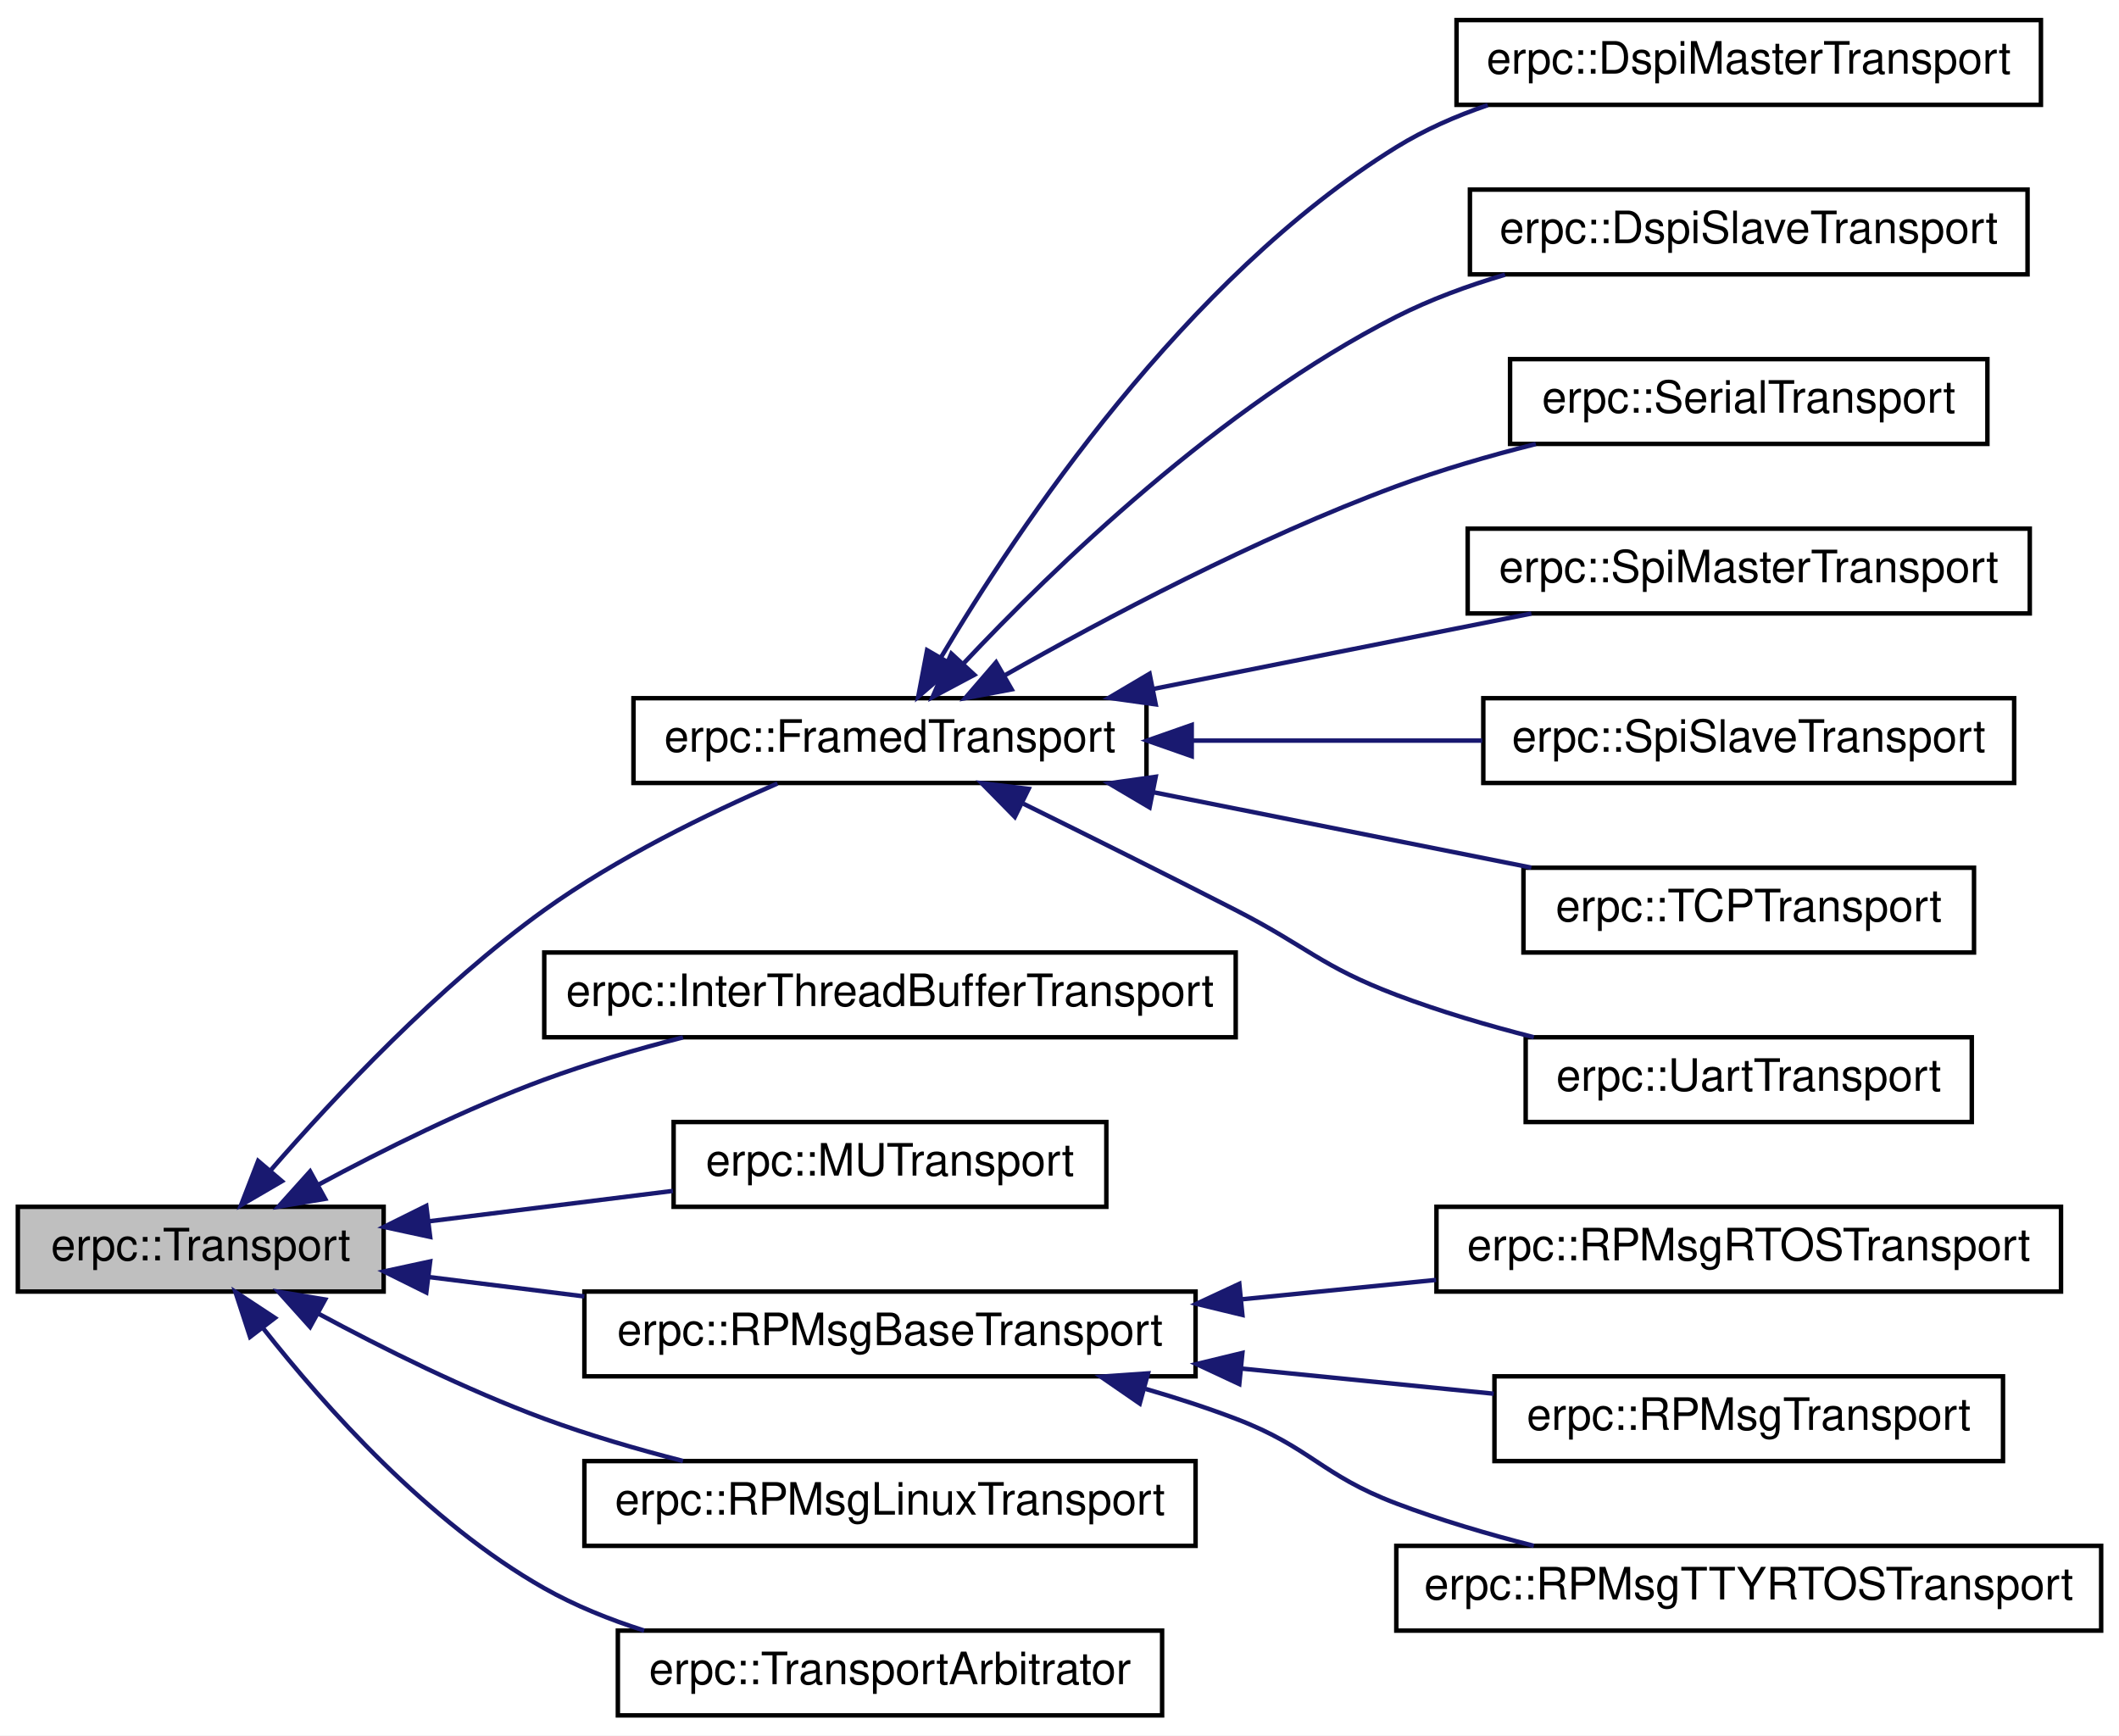
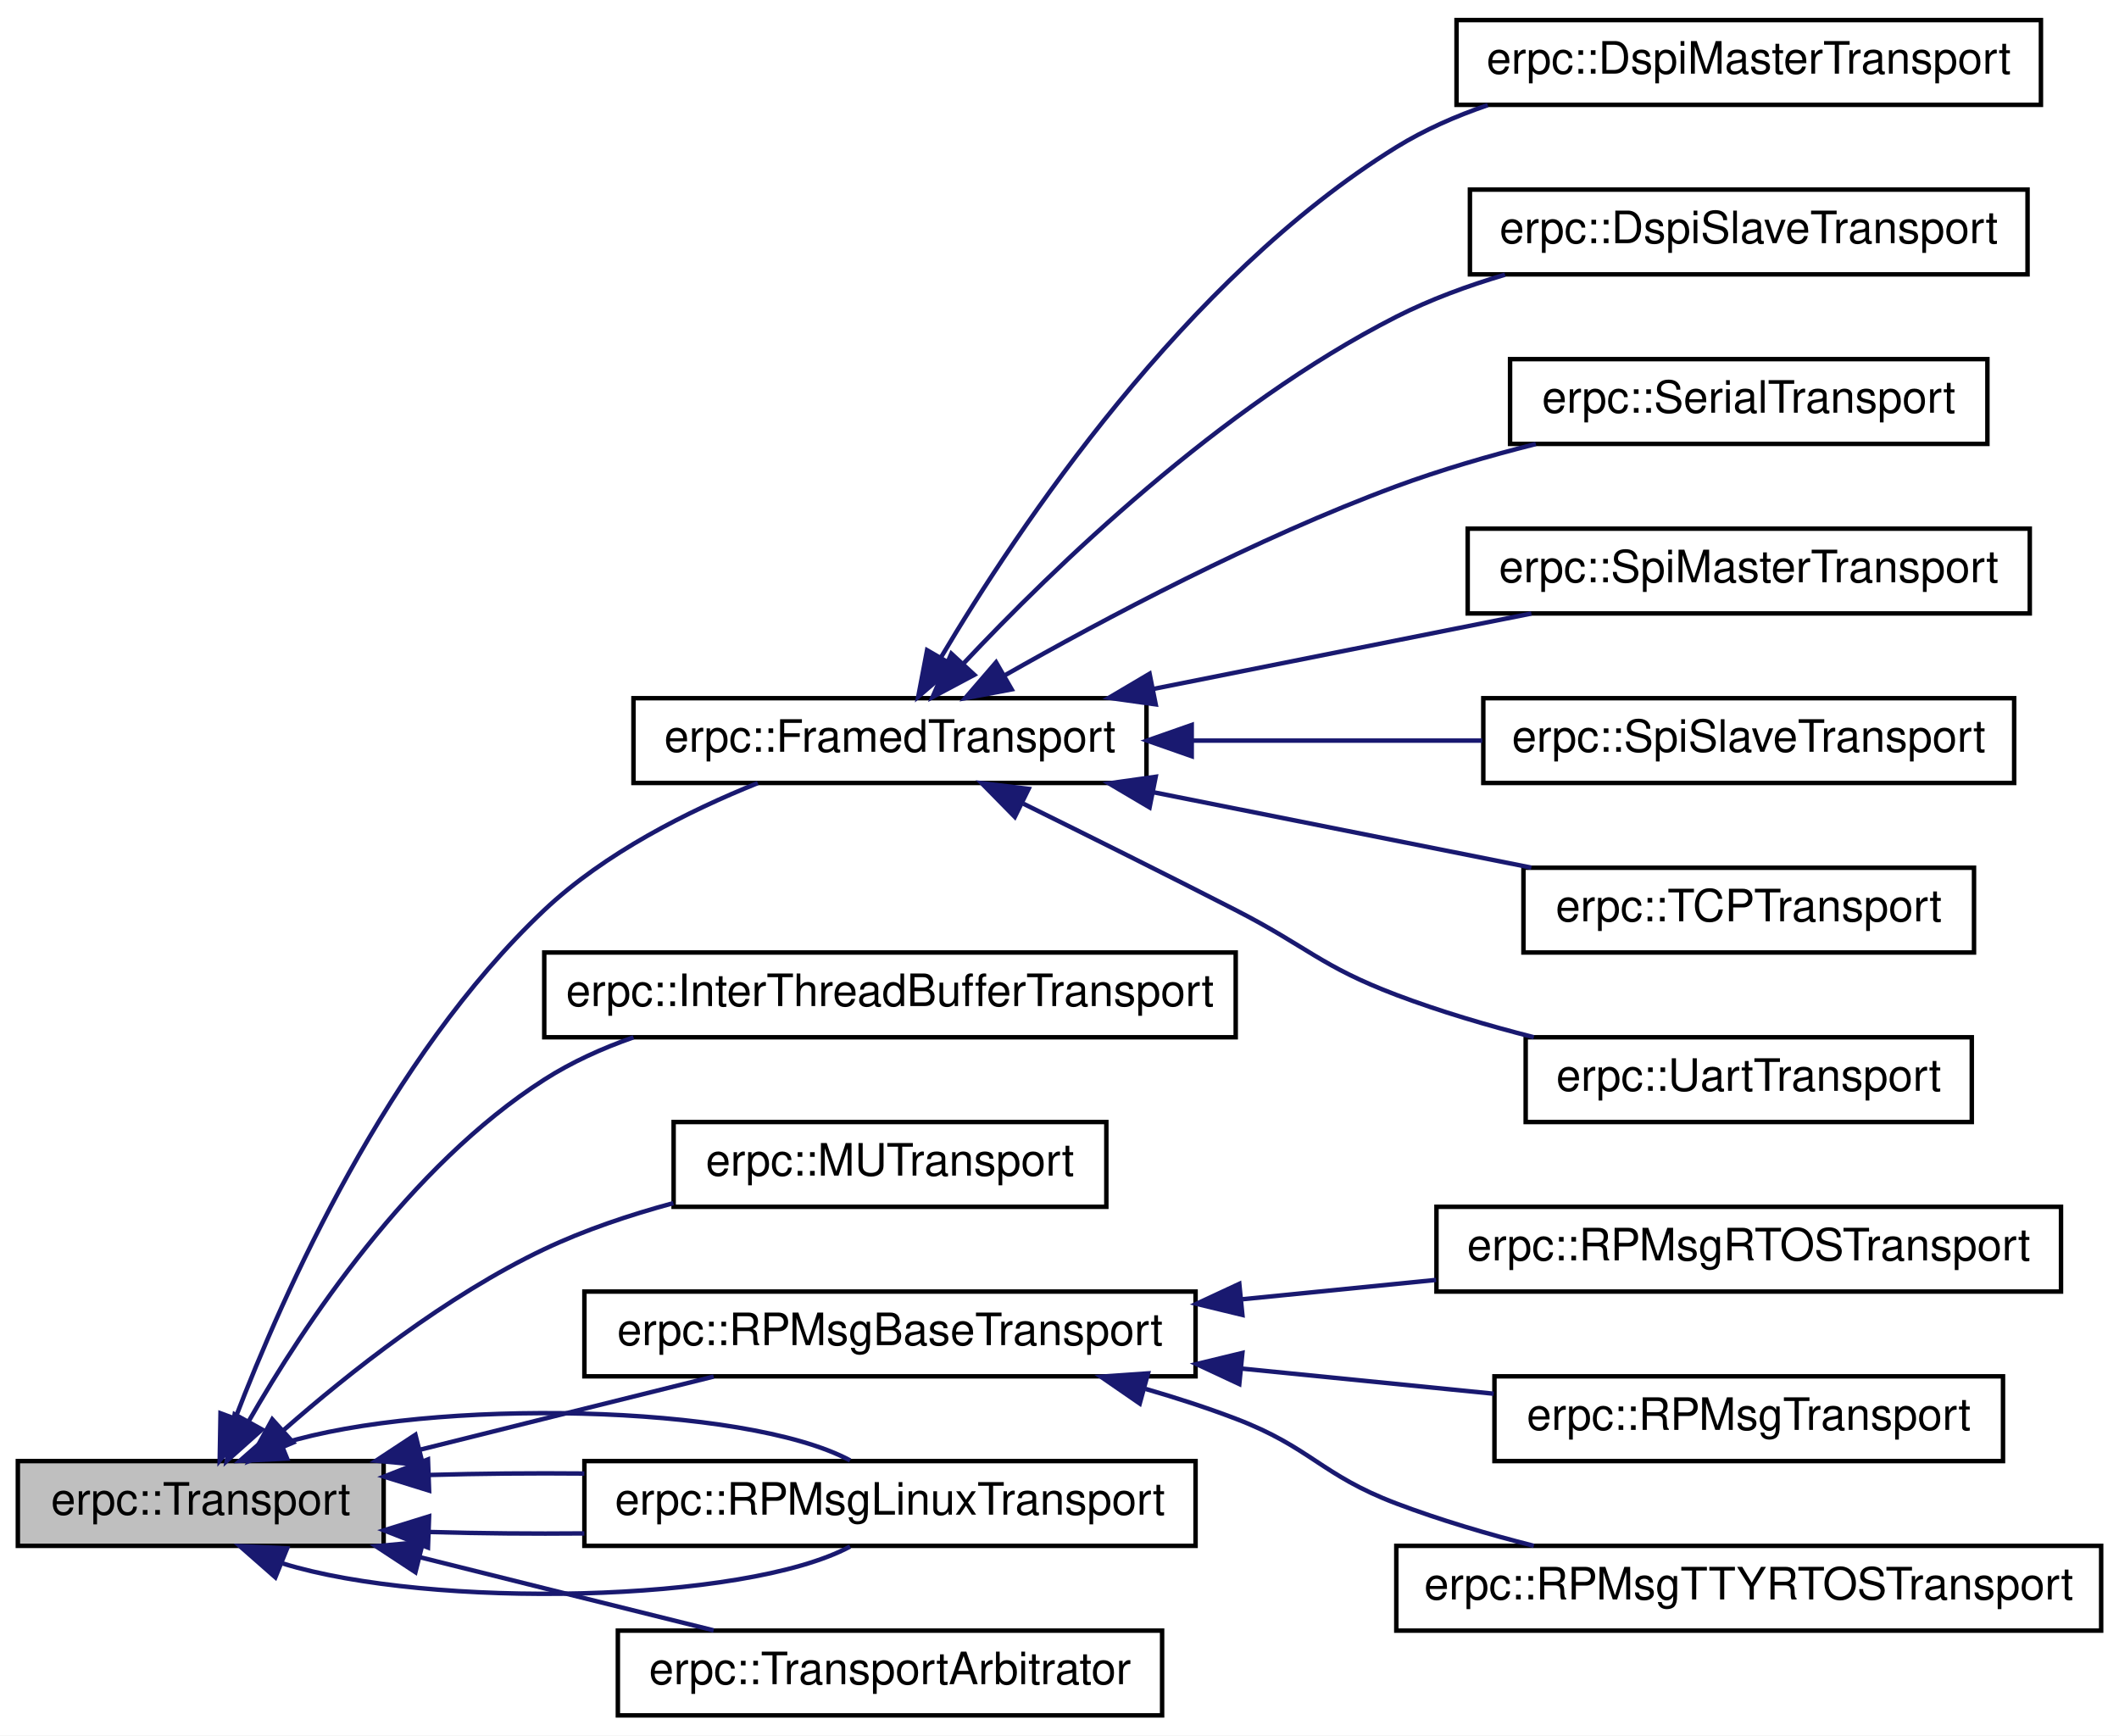
<svg xmlns="http://www.w3.org/2000/svg" xmlns:xlink="http://www.w3.org/1999/xlink" width="475pt" height="389pt" viewBox="0.00 0.00 475.00 389.00">
  <g id="graph0" class="graph" transform="scale(1 1) rotate(0) translate(4 385)">
    <polygon fill="white" stroke="none" points="-4,4 -4,-385 471,-385 471,4 -4,4" />
    <g id="node1" class="node">
-       <polygon fill="#bfbfbf" stroke="black" points="0,-95.5 0,-114.5 82,-114.5 82,-95.5 0,-95.5" />
-       <text text-anchor="middle" x="41" y="-102.5" font-family="Helvetica,sans-Serif" font-size="10.00">erpc::Transport</text>
+       <polygon fill="#bfbfbf" stroke="black" points="0,-38.5 0,-57.5 82,-57.5 82,-38.5 0,-38.5" />
+       <text text-anchor="middle" x="41" y="-45.5" font-family="Helvetica,sans-Serif" font-size="10.00">erpc::Transport</text>
    </g>
    <g id="node2" class="node">
      <g id="a_node2">
        <a xlink:href="classerpc_1_1_framed_transport.html" target="_top" xlink:title="Base class for framed transport layers. ">
          <polygon fill="white" stroke="black" points="138,-209.5 138,-228.5 253,-228.5 253,-209.5 138,-209.5" />
          <text text-anchor="middle" x="195.5" y="-216.5" font-family="Helvetica,sans-Serif" font-size="10.00">erpc::FramedTransport</text>
        </a>
      </g>
    </g>
    <g id="edge1" class="edge">
-       <path fill="none" stroke="midnightblue" d="M56.72,-122.735C71.109,-139.289 94.259,-163.936 118,-181 134.256,-192.685 154.641,-202.613 170.28,-209.388" />
-       <polygon fill="midnightblue" stroke="midnightblue" points="59.19,-120.236 50.038,-114.898 53.863,-124.778 59.19,-120.236" />
+       <path fill="none" stroke="midnightblue" d="M48.752,-67.103C59.522,-95.222 83.01,-147.986 118,-181 131.591,-193.823 150.335,-203.229 165.868,-209.475" />
+       <polygon fill="midnightblue" stroke="midnightblue" points="51.998,-65.791 45.249,-57.625 45.432,-68.218 51.998,-65.791" />
    </g>
    <g id="node10" class="node">
      <g id="a_node10">
        <a xlink:href="classerpc_1_1_inter_thread_buffer_transport.html" target="_top" xlink:title="Very basic transport to send/receive messages between threads. ">
          <polygon fill="white" stroke="black" points="118,-152.5 118,-171.5 273,-171.5 273,-152.5 118,-152.5" />
          <text text-anchor="middle" x="195.5" y="-159.5" font-family="Helvetica,sans-Serif" font-size="10.00">erpc::InterThreadBufferTransport</text>
        </a>
      </g>
    </g>
    <g id="edge9" class="edge">
-       <path fill="none" stroke="midnightblue" d="M67.287,-119.406C81.782,-127.21 100.517,-136.548 118,-143 127.886,-146.648 138.745,-149.821 149.099,-152.474" />
-       <polygon fill="midnightblue" stroke="midnightblue" points="68.881,-116.288 58.431,-114.545 65.513,-122.425 68.881,-116.288" />
+       <path fill="none" stroke="midnightblue" d="M51.739,-66.415C64.18,-88.107 87.771,-123.635 118,-143 124.107,-146.912 130.965,-150.019 138,-152.486" />
+       <polygon fill="midnightblue" stroke="midnightblue" points="54.727,-64.585 46.823,-57.529 48.601,-67.974 54.727,-64.585" />
    </g>
    <g id="node11" class="node">
      <g id="a_node11">
        <a xlink:href="classerpc_1_1_m_u_transport.html" target="_top" xlink:title="Transport that uses Messaging Unit (MU) for interprocessor messaging. ">
          <polygon fill="white" stroke="black" points="147,-114.5 147,-133.5 244,-133.5 244,-114.5 147,-114.5" />
          <text text-anchor="middle" x="195.5" y="-121.5" font-family="Helvetica,sans-Serif" font-size="10.00">erpc::MUTransport</text>
        </a>
      </g>
    </g>
    <g id="edge10" class="edge">
-       <path fill="none" stroke="midnightblue" d="M92.151,-111.248C109.748,-113.441 129.453,-115.896 146.839,-118.062" />
-       <polygon fill="midnightblue" stroke="midnightblue" points="92.424,-107.755 82.068,-109.992 91.558,-114.702 92.424,-107.755" />
+       <path fill="none" stroke="midnightblue" d="M59.654,-64.51C74.255,-77.317 96.082,-94.588 118,-105 127.024,-109.286 137.121,-112.673 146.947,-115.325" />
+       <polygon fill="midnightblue" stroke="midnightblue" points="61.719,-61.661 51.945,-57.571 57.036,-66.863 61.719,-61.661" />
    </g>
    <g id="node12" class="node">
      <g id="a_node12">
-         <a xlink:href="classerpc_1_1_r_p_msg_base_transport.html" target="_top" xlink:title="Transport that other RPMsg transports inherts. ">
+         <a xlink:href="classerpc_1_1_r_p_msg_base_transport.html" target="_top" xlink:title="Transport that other RPMsg transports inherits. ">
          <polygon fill="white" stroke="black" points="127,-76.5 127,-95.5 264,-95.5 264,-76.5 127,-76.5" />
          <text text-anchor="middle" x="195.5" y="-83.5" font-family="Helvetica,sans-Serif" font-size="10.00">erpc::RPMsgBaseTransport</text>
        </a>
      </g>
    </g>
    <g id="edge11" class="edge">
-       <path fill="none" stroke="midnightblue" d="M92.052,-98.764C103.221,-97.372 115.244,-95.874 126.987,-94.412" />
-       <polygon fill="midnightblue" stroke="midnightblue" points="91.558,-95.298 82.068,-100.008 92.424,-102.245 91.558,-95.298" />
+       <path fill="none" stroke="midnightblue" d="M90.122,-60.042C99.374,-62.354 108.987,-64.754 118,-67 130.349,-70.077 143.822,-73.426 155.972,-76.443" />
+       <polygon fill="midnightblue" stroke="midnightblue" points="90.821,-56.609 80.27,-57.58 89.123,-63.401 90.821,-56.609" />
    </g>
    <g id="node16" class="node">
      <g id="a_node16">
-         <a xlink:href="classerpc_1_1_r_p_msg_linux_transport.html" target="_top" xlink:title="RPMSG linux transport to send/receive messages through RPMSG endpoints based on https://github.com/NXPmicro/rpmsg-sysfs/tree/0aa1817545a765c200b1b2f9b6680a420dcf9171 implementation. ">
+         <a xlink:href="classerpc_1_1_r_p_msg_linux_transport.html" target="_top" xlink:title="RPMSG Linux transport to send/receive messages through RPMSG endpoints based on https://github.com/codeauroraforum/rpmsg-sysfs/tree/0aa1817545a765c200b1b2f9b6680a420dcf9171 implementation. ">
          <polygon fill="white" stroke="black" points="127,-38.5 127,-57.5 264,-57.5 264,-38.5 127,-38.5" />
          <text text-anchor="middle" x="195.5" y="-45.5" font-family="Helvetica,sans-Serif" font-size="10.00">erpc::RPMsgLinuxTransport</text>
        </a>
      </g>
    </g>
    <g id="edge15" class="edge">
-       <path fill="none" stroke="midnightblue" d="M67.287,-90.594C81.782,-82.79 100.517,-73.452 118,-67 127.886,-63.352 138.745,-60.179 149.099,-57.526" />
-       <polygon fill="midnightblue" stroke="midnightblue" points="65.513,-87.576 58.431,-95.455 68.881,-93.712 65.513,-87.576" />
+       <path fill="none" stroke="midnightblue" d="M59.405,-34.545C92.405,-24.357 162.89,-25.625 186.561,-38.349" />
+       <polygon fill="midnightblue" stroke="midnightblue" points="57.731,-31.447 49.772,-38.44 60.355,-37.937 57.731,-31.447" />
+     </g>
+     <g id="edge16" class="edge">
+       <path fill="none" stroke="midnightblue" d="M92.394,-41.607C103.467,-41.29 115.364,-41.184 126.987,-41.289" />
+       <polygon fill="midnightblue" stroke="midnightblue" points="91.936,-38.121 82.068,-41.977 92.186,-45.117 91.936,-38.121" />
+     </g>
+     <g id="edge17" class="edge">
+       <path fill="none" stroke="midnightblue" d="M92.394,-54.393C103.467,-54.71 115.364,-54.816 126.987,-54.711" />
+       <polygon fill="midnightblue" stroke="midnightblue" points="92.186,-50.883 82.068,-54.023 91.936,-57.879 92.186,-50.883" />
+     </g>
+     <g id="edge18" class="edge">
+       <path fill="none" stroke="midnightblue" d="M59.405,-61.455C92.405,-71.643 162.89,-70.375 186.561,-57.651" />
+       <polygon fill="midnightblue" stroke="midnightblue" points="60.355,-58.063 49.772,-57.56 57.731,-64.553 60.355,-58.063" />
    </g>
    <g id="node17" class="node">
      <g id="a_node17">
        <a xlink:href="classerpc_1_1_transport_arbitrator.html" target="_top" xlink:title="Interposer to share transport between client and server. ">
          <polygon fill="white" stroke="black" points="134.5,-0.5 134.5,-19.5 256.5,-19.5 256.5,-0.5 134.5,-0.5" />
          <text text-anchor="middle" x="195.5" y="-7.5" font-family="Helvetica,sans-Serif" font-size="10.00">erpc::TransportArbitrator</text>
        </a>
      </g>
    </g>
-     <g id="edge16" class="edge">
-       <path fill="none" stroke="midnightblue" d="M55.057,-87.181C68.792,-69.735 91.993,-43.698 118,-29 124.91,-25.095 132.616,-21.984 140.402,-19.508" />
-       <polygon fill="midnightblue" stroke="midnightblue" points="52.058,-85.342 48.774,-95.415 57.623,-89.589 52.058,-85.342" />
+     <g id="edge19" class="edge">
+       <path fill="none" stroke="midnightblue" d="M90.122,-35.958C99.374,-33.646 108.987,-31.246 118,-29 130.349,-25.923 143.822,-22.574 155.972,-19.557" />
+       <polygon fill="midnightblue" stroke="midnightblue" points="89.123,-32.599 80.27,-38.42 90.821,-39.391 89.123,-32.599" />
    </g>
    <g id="node3" class="node">
      <g id="a_node3">
        <a xlink:href="classerpc_1_1_dspi_master_transport.html" target="_top" xlink:title="Very basic transport to send/receive messages via DSPI. ">
          <polygon fill="white" stroke="black" points="322.5,-361.5 322.5,-380.5 453.5,-380.5 453.5,-361.5 322.5,-361.5" />
          <text text-anchor="middle" x="388" y="-368.5" font-family="Helvetica,sans-Serif" font-size="10.00">erpc::DspiMasterTransport</text>
        </a>
      </g>
    </g>
    <g id="edge2" class="edge">
      <path fill="none" stroke="midnightblue" d="M206.909,-237.613C224.187,-266.72 261.625,-322.704 309,-352 315.283,-355.885 322.307,-358.976 329.497,-361.435" />
      <polygon fill="midnightblue" stroke="midnightblue" points="209.876,-235.752 201.837,-228.85 203.817,-239.258 209.876,-235.752" />
    </g>
    <g id="node4" class="node">
      <g id="a_node4">
        <a xlink:href="classerpc_1_1_dspi_slave_transport.html" target="_top" xlink:title="Very basic transport to send/receive messages via DSPI. ">
          <polygon fill="white" stroke="black" points="325.5,-323.5 325.5,-342.5 450.5,-342.5 450.5,-323.5 325.5,-323.5" />
          <text text-anchor="middle" x="388" y="-330.5" font-family="Helvetica,sans-Serif" font-size="10.00">erpc::DspiSlaveTransport</text>
        </a>
      </g>
    </g>
    <g id="edge3" class="edge">
      <path fill="none" stroke="midnightblue" d="M211.907,-236.199C232.096,-257.663 269.593,-293.978 309,-314 316.58,-317.851 324.976,-320.946 333.369,-323.426" />
      <polygon fill="midnightblue" stroke="midnightblue" points="214.402,-233.742 205.049,-228.765 209.257,-238.488 214.402,-233.742" />
    </g>
    <g id="node5" class="node">
      <g id="a_node5">
        <a xlink:href="classerpc_1_1_serial_transport.html" target="_top" xlink:title="Serial transport layer for host PC. ">
          <polygon fill="white" stroke="black" points="334.5,-285.5 334.5,-304.5 441.5,-304.5 441.5,-285.5 334.5,-285.5" />
          <text text-anchor="middle" x="388" y="-292.5" font-family="Helvetica,sans-Serif" font-size="10.00">erpc::SerialTransport</text>
        </a>
      </g>
    </g>
    <g id="edge4" class="edge">
      <path fill="none" stroke="midnightblue" d="M221.165,-233.587C243.475,-246.267 277.551,-264.379 309,-276 318.936,-279.671 329.847,-282.838 340.278,-285.475" />
      <polygon fill="midnightblue" stroke="midnightblue" points="222.779,-230.477 212.366,-228.519 219.285,-236.543 222.779,-230.477" />
    </g>
    <g id="node6" class="node">
      <g id="a_node6">
        <a xlink:href="classerpc_1_1_spi_master_transport.html" target="_top" xlink:title="Very basic transport to send/receive messages via SPI. ">
          <polygon fill="white" stroke="black" points="325,-247.5 325,-266.5 451,-266.5 451,-247.5 325,-247.5" />
          <text text-anchor="middle" x="388" y="-254.5" font-family="Helvetica,sans-Serif" font-size="10.00">erpc::SpiMasterTransport</text>
        </a>
      </g>
    </g>
    <g id="edge5" class="edge">
      <path fill="none" stroke="midnightblue" d="M254.7,-230.61C281.794,-236.014 313.625,-242.364 339.274,-247.48" />
      <polygon fill="midnightblue" stroke="midnightblue" points="255.063,-227.113 244.571,-228.589 253.693,-233.978 255.063,-227.113" />
    </g>
    <g id="node7" class="node">
      <g id="a_node7">
        <a xlink:href="classerpc_1_1_spi_slave_transport.html" target="_top" xlink:title="Very basic transport to send/receive messages via SPI. ">
          <polygon fill="white" stroke="black" points="328.5,-209.5 328.5,-228.5 447.5,-228.5 447.5,-209.5 328.5,-209.5" />
          <text text-anchor="middle" x="388" y="-216.5" font-family="Helvetica,sans-Serif" font-size="10.00">erpc::SpiSlaveTransport</text>
        </a>
      </g>
    </g>
    <g id="edge6" class="edge">
      <path fill="none" stroke="midnightblue" d="M263.342,-219C284.501,-219 307.718,-219 328.265,-219" />
      <polygon fill="midnightblue" stroke="midnightblue" points="263.141,-215.5 253.141,-219 263.14,-222.5 263.141,-215.5" />
    </g>
    <g id="node8" class="node">
      <g id="a_node8">
        <a xlink:href="classerpc_1_1_t_c_p_transport.html" target="_top" xlink:title="Client side of TCP/IP transport. ">
          <polygon fill="white" stroke="black" points="337.5,-171.5 337.5,-190.5 438.5,-190.5 438.5,-171.5 337.5,-171.5" />
          <text text-anchor="middle" x="388" y="-178.5" font-family="Helvetica,sans-Serif" font-size="10.00">erpc::TCPTransport</text>
        </a>
      </g>
    </g>
    <g id="edge7" class="edge">
      <path fill="none" stroke="midnightblue" d="M254.7,-207.39C281.794,-201.986 313.625,-195.636 339.274,-190.52" />
      <polygon fill="midnightblue" stroke="midnightblue" points="253.693,-204.022 244.571,-209.411 255.063,-210.887 253.693,-204.022" />
    </g>
    <g id="node9" class="node">
      <g id="a_node9">
        <a xlink:href="classerpc_1_1_uart_transport.html" target="_top" xlink:title="Very basic transport to send/receive messages via UART. ">
          <polygon fill="white" stroke="black" points="338,-133.5 338,-152.5 438,-152.5 438,-133.5 338,-133.5" />
          <text text-anchor="middle" x="388" y="-140.5" font-family="Helvetica,sans-Serif" font-size="10.00">erpc::UartTransport</text>
        </a>
      </g>
    </g>
    <g id="edge8" class="edge">
      <path fill="none" stroke="midnightblue" d="M225.418,-204.844C239.77,-197.766 257.343,-189.019 273,-181 289.103,-172.753 292.083,-168.412 309,-162 318.775,-158.295 329.517,-155.131 339.821,-152.507" />
      <polygon fill="midnightblue" stroke="midnightblue" points="223.488,-201.893 216.061,-209.448 226.579,-208.174 223.488,-201.893" />
    </g>
    <g id="node13" class="node">
      <g id="a_node13">
        <a xlink:href="classerpc_1_1_r_p_msg_r_t_o_s_transport.html" target="_top" xlink:title="Transport that uses RPMsg zero copy RTOS API for interprocessor messaging. ">
          <polygon fill="white" stroke="black" points="318,-95.5 318,-114.5 458,-114.5 458,-95.5 318,-95.5" />
          <text text-anchor="middle" x="388" y="-102.5" font-family="Helvetica,sans-Serif" font-size="10.00">erpc::RPMsgRTOSTransport</text>
        </a>
      </g>
    </g>
    <g id="edge12" class="edge">
      <path fill="none" stroke="midnightblue" d="M274.548,-93.784C288.918,-95.218 303.828,-96.705 317.912,-98.109" />
      <polygon fill="midnightblue" stroke="midnightblue" points="274.498,-90.262 264.2,-92.752 273.803,-97.227 274.498,-90.262" />
    </g>
    <g id="node14" class="node">
      <g id="a_node14">
        <a xlink:href="classerpc_1_1_r_p_msg_transport.html" target="_top" xlink:title="Transport that uses RPMsg zero copy API for interprocessor messaging. ">
          <polygon fill="white" stroke="black" points="331,-57.5 331,-76.5 445,-76.5 445,-57.5 331,-57.5" />
          <text text-anchor="middle" x="388" y="-64.5" font-family="Helvetica,sans-Serif" font-size="10.00">erpc::RPMsgTransport</text>
        </a>
      </g>
    </g>
    <g id="edge13" class="edge">
      <path fill="none" stroke="midnightblue" d="M274.299,-78.24C293.236,-76.352 313.125,-74.368 330.834,-72.602" />
      <polygon fill="midnightblue" stroke="midnightblue" points="273.803,-74.773 264.2,-79.248 274.498,-81.738 273.803,-74.773" />
    </g>
    <g id="node15" class="node">
      <g id="a_node15">
        <a xlink:href="classerpc_1_1_r_p_msg_t_t_y_r_t_o_s_transport.html" target="_top" xlink:title="Transport that uses RPMsg zero copy RTOS API for interprocessor messaging. ">
          <polygon fill="white" stroke="black" points="309,-19.5 309,-38.5 467,-38.5 467,-19.5 309,-19.5" />
          <text text-anchor="middle" x="388" y="-26.5" font-family="Helvetica,sans-Serif" font-size="10.00">erpc::RPMsgTTYRTOSTransport</text>
        </a>
      </g>
    </g>
    <g id="edge14" class="edge">
      <path fill="none" stroke="midnightblue" d="M252.807,-73.676C259.687,-71.685 266.557,-69.458 273,-67 289.903,-60.55 292.083,-54.412 309,-48 318.775,-44.295 329.517,-41.131 339.821,-38.507" />
      <polygon fill="midnightblue" stroke="midnightblue" points="251.489,-70.408 242.768,-76.424 253.338,-77.16 251.489,-70.408" />
    </g>
  </g>
</svg>
